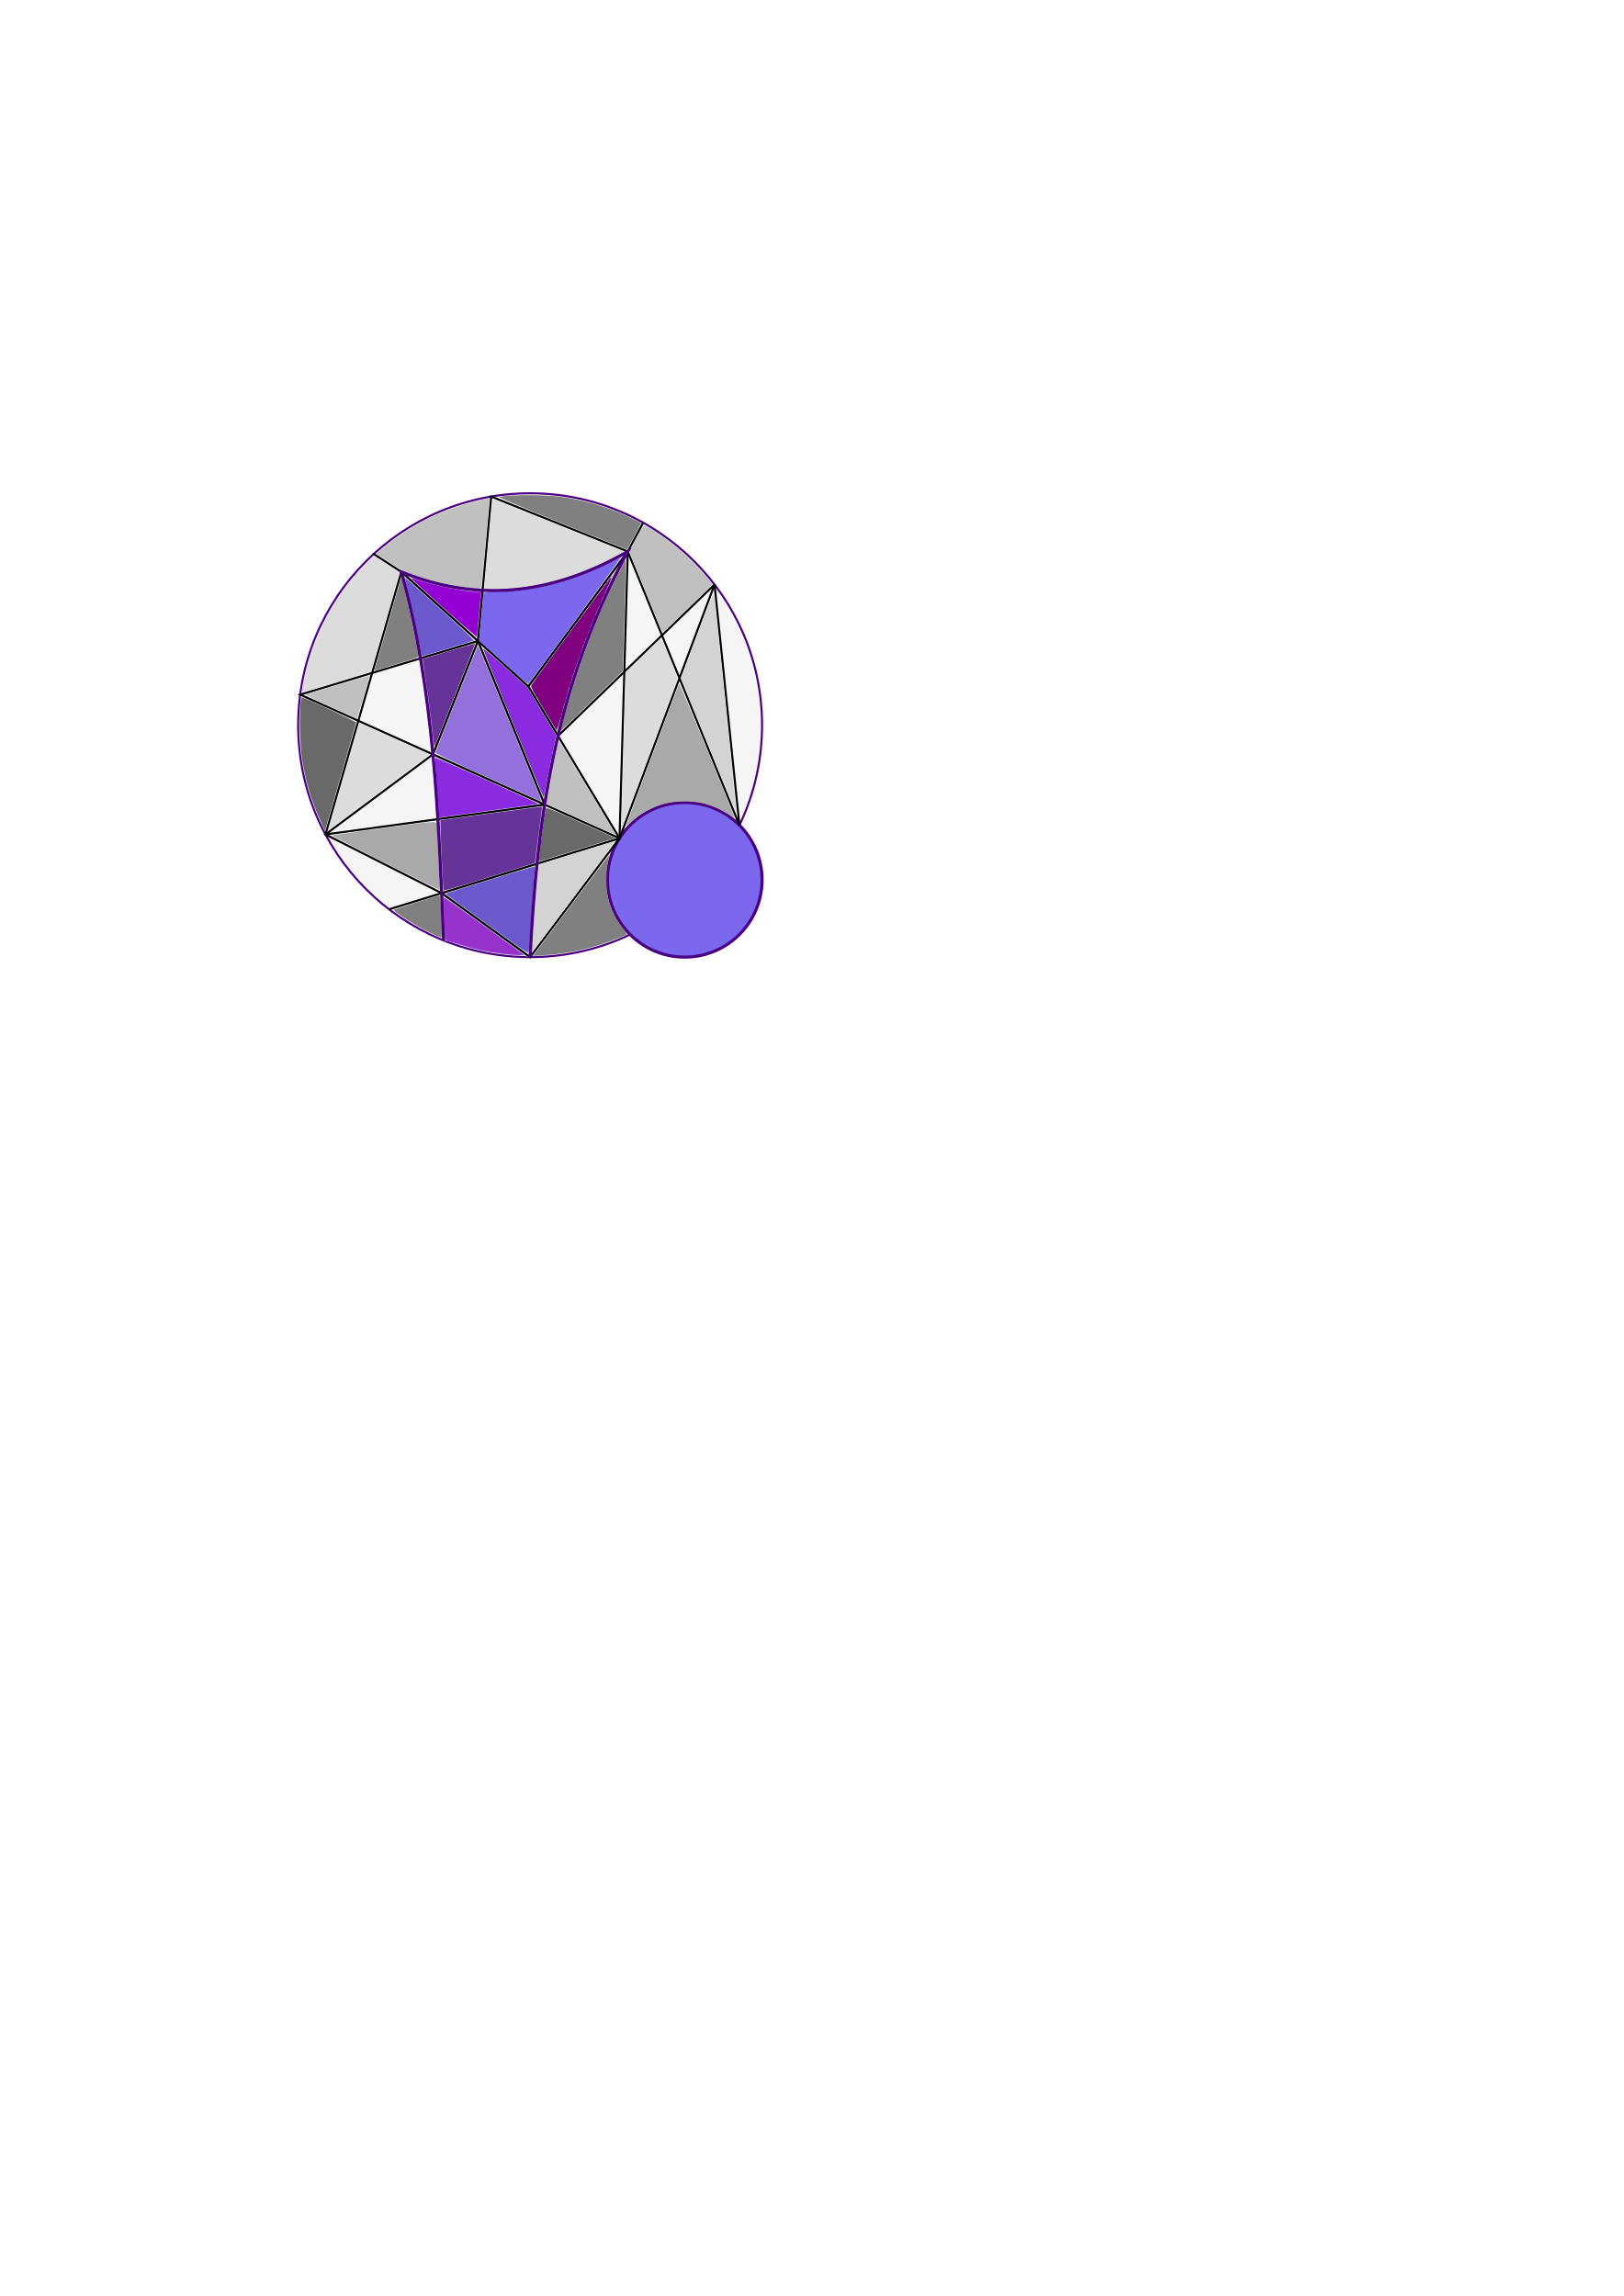
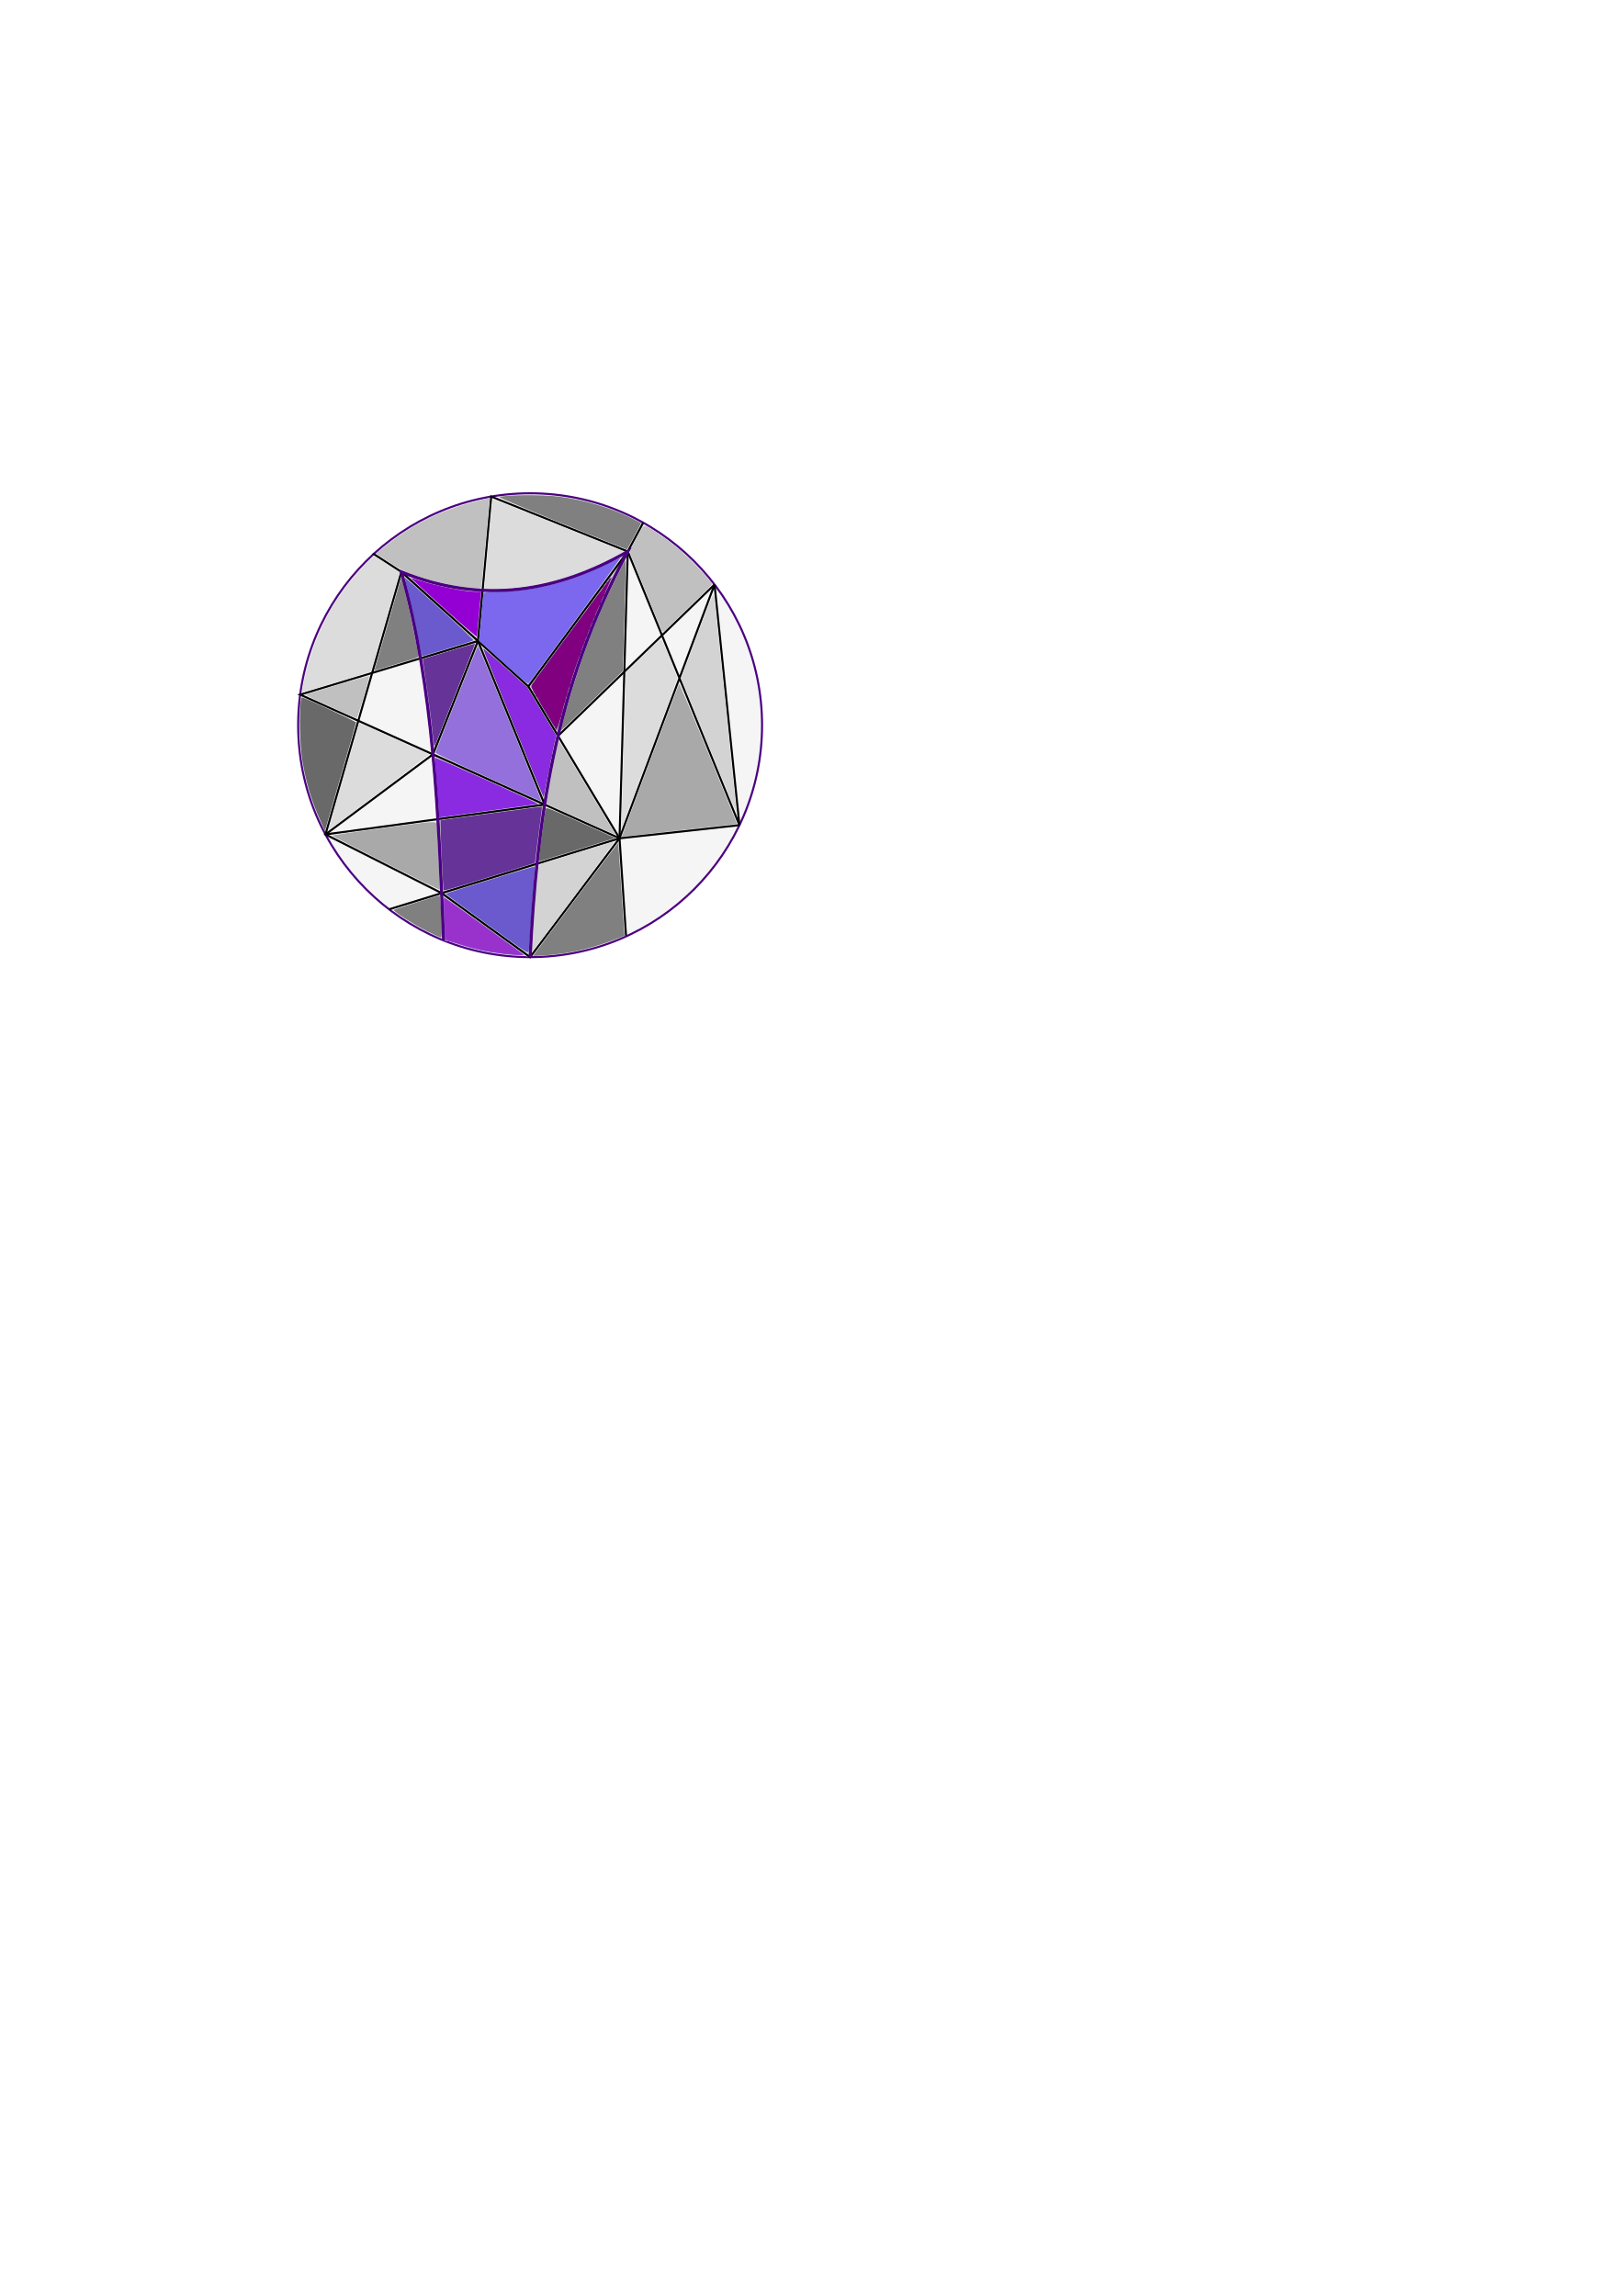
<svg xmlns="http://www.w3.org/2000/svg" width="210mm" height="297mm" viewBox="0 0 210 297" version="1.1" id="svg8">
  <defs id="defs2" />
  <g id="layer1">
    <circle cy="93.809" cx="68.561" id="circle4553" style="fill:#f5f5f5;stroke:#4b0082;stroke-width:0.265;stroke-miterlimit:4;stroke-dasharray:none;stroke-opacity:1" r="30" />
-     <path style="fill:#7b68ee;fill-opacity:1;stroke:#4b0082;stroke-width:0.4;stroke-miterlimit:4;stroke-dasharray:none;stroke-opacity:1" d="m 98.561,113.809 a 10,10 0 0 1 -10,10 10,10 0 0 1 -10,-10 10,10 0 0 1 10,-10 10,10 0 0 1 10,10 z" id="path21" />
    <path style="fill:#dcdcdc;stroke:#4b0082;stroke-width:0.265px;stroke-linecap:butt;stroke-linejoin:miter;stroke-opacity:1;fill-opacity:1" d="M 57.372,121.644 C 56.712,105.465 56.146,89.262 51.909,73.977 62.503,78.259 72.128,76.53 81.193,71.335 71.543,89.202 69.44,106.548 68.561,123.809" id="path4561" />
    <path style="fill:none;stroke:#000000;stroke-width:0.265px;stroke-linecap:butt;stroke-linejoin:miter;stroke-opacity:1" d="M 51.909,73.977 C 68.331,88.791 68.331,88.791 68.331,88.791 L 81.193,71.335 83.185,67.615" id="path4563" />
    <path style="fill:none;stroke:#000000;stroke-width:0.265px;stroke-linecap:butt;stroke-linejoin:miter;stroke-opacity:1" d="m 68.331,88.791 c 11.794,19.647 11.794,19.647 11.794,19.647 l -29.805,9.188" id="path4567" />
    <path style="fill:none;stroke:#000000;stroke-width:0.265px;stroke-linecap:butt;stroke-linejoin:miter;stroke-opacity:1" d="M 80.125,108.439 38.822,89.856 61.815,82.913" id="path4569" />
    <path style="fill:none;stroke:#000000;stroke-width:0.265px;stroke-linecap:butt;stroke-linejoin:miter;stroke-opacity:1" d="M 63.53,64.234 61.815,82.913 55.992,97.581 42.095,107.936 57.119,115.531 68.561,123.809 80.125,108.439 92.412,75.612 95.632,106.738 81.193,71.335 Z" id="path4571" />
    <path style="fill:none;stroke:#000000;stroke-width:0.265px;stroke-linecap:butt;stroke-linejoin:miter;stroke-opacity:1" d="M 80.125,108.439 C 81.193,71.335 81.193,71.335 81.193,71.335" id="path4573" />
    <path style="fill:none;stroke:#000000;stroke-width:0.265px;stroke-linecap:butt;stroke-linejoin:miter;stroke-opacity:1" d="m 51.909,73.977 c -3.58,-2.319 -3.58,-2.319 -3.58,-2.319 l 0.051,-0.047" id="path4575" />
    <path style="fill:none;stroke:#000000;stroke-width:0.265px;stroke-linecap:butt;stroke-linejoin:miter;stroke-opacity:1" d="m 42.095,107.937 28.343,-3.856" id="path4577" />
    <path style="fill:none;stroke:#000000;stroke-width:0.265px;stroke-linecap:butt;stroke-linejoin:miter;stroke-opacity:1" d="m 61.815,82.913 c 8.624,21.167 8.624,21.167 8.624,21.167" id="path4579" />
    <path style="fill:none;stroke:#000000;stroke-width:0.265px;stroke-linecap:butt;stroke-linejoin:miter;stroke-opacity:1" d="M 51.909,73.977 C 42.096,107.937 42.096,107.937 42.096,107.937" id="path4581" />
    <path style="fill:none;stroke:#000000;stroke-width:0.265px;stroke-linecap:butt;stroke-linejoin:miter;stroke-opacity:1" d="M 72.172,95.189 92.413,75.613" id="path4583" />
    <path style="fill:#dcdcdc;fill-opacity:1;stroke:none;stroke-width:0.467;stroke-miterlimit:4;stroke-dasharray:none;stroke-opacity:1" d="m 160.726,404.926 c 0.15,-0.481 3.542,-12.194 7.537,-26.03 3.995,-13.836 7.323,-25.215 7.396,-25.288 0.162,-0.162 33.452,14.761 33.937,15.213 0.27,0.251 -45.812,35.026 -48.51,36.608 -0.468,0.274 -0.561,0.143 -0.359,-0.503 z" id="path4587" transform="scale(0.2645833)" />
    <path style="fill:#dcdcdc;fill-opacity:1;stroke:none;stroke-width:0.467;stroke-miterlimit:4;stroke-dasharray:none;stroke-opacity:1" d="m 147.783,337.067 c 2.439,-14.515 8.565,-30.865 15.844,-42.288 4.742,-7.442 13.549,-18.175 17.778,-21.666 l 1.514,-1.25 6.22,4.022 6.22,4.022 -4.41,15.241 c -2.426,8.383 -5.591,19.304 -7.035,24.27 l -2.624,9.029 -16.776,5.064 c -9.227,2.785 -16.823,5.065 -16.88,5.067 -0.058,0.002 0.01,-0.678 0.15,-1.511 z" id="path4589" transform="scale(0.2645833)" />
    <path style="fill:#dcdcdc;fill-opacity:1;stroke:none;stroke-width:0.467;stroke-miterlimit:4;stroke-dasharray:none;stroke-opacity:1" d="m 238.7,266.038 c 1.106,-11.963 2.093,-21.832 2.193,-21.931 0.203,-0.203 63.198,25.003 63.809,25.532 0.548,0.475 -12.419,6.878 -19.587,9.671 -14.598,5.689 -28.346,8.478 -41.783,8.478 h -6.643 z" id="path4591" transform="scale(0.2645833)" />
    <path style="fill:#dcdcdc;fill-opacity:1;stroke:none;stroke-width:0.467;stroke-miterlimit:4;stroke-dasharray:none;stroke-opacity:1" d="m 315.748,289.432 -8.044,-19.759 3.146,-5.97 c 1.731,-3.284 3.341,-6.219 3.578,-6.523 0.317,-0.406 1.352,0.006 3.891,1.547 10.046,6.099 20.606,15.395 28.271,24.887 l 1.709,2.116 -9.412,9.104 c -5.177,5.007 -10.691,10.286 -12.253,11.731 l -2.841,2.627 z" id="path4593" transform="scale(0.2645833)" />
    <path style="fill:#dcdcdc;fill-opacity:1;stroke:none;stroke-width:0.467;stroke-miterlimit:4;stroke-dasharray:none;stroke-opacity:1" d="m 303.879,398.461 c 0.137,-3.844 0.65,-21.089 1.141,-38.321 l 0.892,-31.331 7.982,-7.8 c 4.39,-4.29 8.329,-8.043 8.753,-8.34 0.682,-0.478 1.215,0.544 4.614,8.844 2.114,5.161 3.841,9.698 3.839,10.081 -0.002,0.383 -6.184,17.158 -13.737,37.277 l -13.733,36.58 z" id="path4595" transform="scale(0.2645833)" />
    <path style="fill:#c0c0c0;fill-opacity:1;stroke:none;stroke-width:0.467;stroke-miterlimit:4;stroke-dasharray:none;stroke-opacity:1" d="m 283.535,400.413 -16.581,-7.511 1.342,-7.705 c 1.245,-7.149 4.482,-22.926 4.76,-23.206 0.067,-0.068 6.062,9.788 13.321,21.901 7.259,12.113 13.501,22.496 13.871,23.073 0.37,0.577 0.492,1.028 0.27,1.004 -0.222,-0.025 -7.864,-3.425 -16.984,-7.556 z" id="path4597" transform="scale(0.2645833)" />
    <path style="fill:#dcdcdc;fill-opacity:1;stroke:none;stroke-width:0.467;stroke-miterlimit:4;stroke-dasharray:none;stroke-opacity:1" d="m 260.118,462.907 c 1.248,-19.521 1.678,-25.546 2.288,-32.06 0.396,-4.229 0.864,-7.817 1.041,-7.974 0.177,-0.157 8.395,-2.754 18.262,-5.772 9.867,-3.018 18.241,-5.6 18.607,-5.738 0.542,-0.204 -37.867,51.352 -39.79,53.409 -0.448,0.48 -0.534,0.092 -0.408,-1.864 z" id="path4599" transform="scale(0.2645833)" />
    <path style="fill:#d3d3d3;fill-opacity:1;stroke:none;stroke-width:0.467;stroke-miterlimit:4;stroke-dasharray:none;stroke-opacity:1" d="m 346.327,364.413 -13.39,-32.85 7.821,-20.952 c 5.162,-13.828 7.93,-20.676 8.14,-20.14 0.377,0.961 11.244,106.368 10.992,106.62 -0.095,0.095 -6.198,-14.61 -13.563,-32.678 z" id="path4601" transform="scale(0.2645833)" />
    <path style="fill:#d3d3d3;fill-opacity:1;stroke:none;stroke-width:0.467;stroke-miterlimit:4;stroke-dasharray:none;stroke-opacity:1" d="m 211.186,357.847 c -0.918,-8.69 -2.722,-22.253 -4.016,-30.184 -0.463,-2.837 -0.814,-5.19 -0.78,-5.229 0.233,-0.269 25.148,-7.64 25.445,-7.527 0.275,0.105 -16.713,43.732 -19.443,49.93 -0.243,0.551 -0.675,-1.954 -1.207,-6.99 z" id="path4603" transform="scale(0.2645833)" />
    <path style="fill:#d3d3d3;fill-opacity:1;stroke:none;stroke-width:0.467;stroke-miterlimit:4;stroke-dasharray:none;stroke-opacity:1" d="m 211.636,362.554 c -0.503,-5.817 -3.005,-25.429 -4.222,-33.092 -0.608,-3.826 -1.058,-7.007 -1,-7.068 0.211,-0.223 25.9,-7.924 25.9,-7.764 0,0.091 -4.425,11.336 -9.834,24.99 -5.409,13.653 -9.989,25.232 -10.179,25.731 -0.224,0.588 -0.458,-0.396 -0.665,-2.796 z" id="path4605" transform="scale(0.2645833)" />
    <path style="fill:#d3d3d3;fill-opacity:1;stroke:none;stroke-width:0.467;stroke-miterlimit:4;stroke-dasharray:none;stroke-opacity:1" d="m 246.225,323.745 -11.862,-10.685 1.045,-10.888 c 0.575,-5.988 1.058,-11.307 1.073,-11.82 0.027,-0.882 0.381,-0.937 6.556,-1.025 17.925,-0.256 36.5,-5.037 54.739,-14.088 3.07,-1.523 5.649,-2.703 5.73,-2.621 0.125,0.125 -44.059,60.357 -45.072,61.442 -0.19,0.204 -5.684,-4.438 -12.209,-10.314 z" id="path4607" transform="scale(0.2645833)" />
    <path style="fill:#d3d3d3;fill-opacity:1;stroke:none;stroke-width:0.467;stroke-miterlimit:4;stroke-dasharray:none;stroke-opacity:1" d="m 216.253,429.332 c -0.172,-3.396 -0.573,-11.102 -0.891,-17.125 -0.318,-6.023 -0.565,-10.986 -0.549,-11.029 0.016,-0.043 11.038,-1.567 24.493,-3.386 13.455,-1.819 24.852,-3.395 25.327,-3.502 0.719,-0.162 0.82,0.015 0.603,1.056 -0.144,0.688 -0.928,6.703 -1.743,13.366 -0.815,6.664 -1.534,12.332 -1.597,12.596 -0.091,0.38 -43.923,14.199 -45.037,14.199 -0.16,0 -0.433,-2.778 -0.605,-6.174 z" id="path4609" transform="scale(0.2645833)" />
    <path style="fill:#d3d3d3;fill-opacity:1;stroke:none;stroke-width:0.467;stroke-miterlimit:4;stroke-dasharray:none;stroke-opacity:1" d="m 260.041,464.397 c -0.161,-0.261 -0.183,-0.839 -0.05,-1.285 0.134,-0.446 0.377,-3.223 0.541,-6.17 0.164,-2.947 0.364,-6.302 0.444,-7.456 0.97,-13.879 1.151,-16.226 1.406,-18.301 0.119,-0.967 0.331,-2.936 0.47,-4.375 0.409,-4.208 -0.086,-3.843 9.071,-6.704 1.41,-0.44 3.926,-1.235 5.592,-1.766 8.083,-2.577 21.404,-6.598 21.857,-6.598 0.752,0 0.411,1.015 -0.655,1.949 -0.513,0.449 -0.728,0.823 -0.479,0.832 0.249,0.009 -0.016,0.344 -0.59,0.746 -0.574,0.402 -0.936,0.904 -0.805,1.116 0.131,0.212 -0.075,0.506 -0.458,0.652 -0.383,0.147 -0.696,0.566 -0.696,0.931 0,0.365 -0.315,0.784 -0.699,0.932 -0.384,0.148 -0.699,0.567 -0.699,0.932 0,0.365 -0.315,0.784 -0.699,0.932 -0.384,0.148 -0.699,0.567 -0.699,0.932 0,0.365 -0.315,0.784 -0.699,0.932 -0.384,0.148 -0.699,0.567 -0.699,0.932 0,0.365 -0.315,0.784 -0.699,0.932 -0.384,0.148 -0.699,0.499 -0.699,0.782 0,0.283 -0.262,0.788 -0.582,1.123 -0.32,0.335 -0.897,1.073 -1.281,1.641 -0.384,0.568 -1.014,1.413 -1.398,1.878 -0.384,0.465 -1.014,1.311 -1.398,1.881 -1.181,1.751 -23.917,31.865 -24.529,32.489 -0.372,0.38 -0.678,0.419 -0.868,0.112 z" id="path4611" transform="scale(0.2645833)" />
    <path style="fill:#c0c0c0;fill-opacity:1;stroke:none;stroke-width:0.467;stroke-miterlimit:4;stroke-dasharray:none;stroke-opacity:1" d="m 322.664,306.544 c -0.523,-1.217 -2.21,-5.359 -3.749,-9.203 -1.539,-3.844 -3.079,-7.619 -3.422,-8.388 -0.343,-0.769 -1.276,-3.076 -2.073,-5.126 -0.797,-2.05 -1.681,-4.252 -1.964,-4.893 -0.283,-0.641 -0.675,-1.584 -0.871,-2.097 -0.196,-0.513 -0.788,-1.905 -1.314,-3.094 -1.752,-3.959 -1.744,-4.019 1.222,-9.519 3.975,-7.371 3.848,-7.204 5.218,-6.87 0.649,0.158 1.285,0.415 1.413,0.57 0.128,0.155 1.024,0.698 1.992,1.205 0.967,0.508 2.435,1.501 3.262,2.208 0.827,0.707 1.628,1.285 1.781,1.286 0.153,6.1e-4 0.71,0.368 1.238,0.817 0.528,0.449 1.429,1.13 2.002,1.514 0.573,0.384 1.537,1.118 2.141,1.631 0.605,0.513 1.962,1.666 3.016,2.563 4.114,3.5 14.378,14.185 15.441,16.074 0.242,0.431 -2.285,3.125 -8.155,8.697 -4.678,4.44 -9.974,9.595 -11.768,11.456 -1.794,1.86 -3.531,3.382 -3.861,3.382 -0.329,-1e-4 -1.027,-0.996 -1.55,-2.214 z" id="path4613" transform="scale(0.2645833)" />
    <path style="fill:#c0c0c0;fill-opacity:1;stroke:none;stroke-width:0.467;stroke-miterlimit:4;stroke-dasharray:none;stroke-opacity:1" d="m 161.328,345.432 c -6.878,-3.113 -12.28,-5.734 -12.004,-5.826 4.356,-1.452 31.038,-9.33 31.166,-9.202 0.369,0.369 -5.695,20.757 -6.164,20.723 -0.271,-0.02 -6.12,-2.582 -12.998,-5.695 z" id="path4615" transform="scale(0.2645833)" />
    <path style="fill:#c0c0c0;fill-opacity:1;stroke:none;stroke-width:0.467;stroke-miterlimit:4;stroke-dasharray:none;stroke-opacity:1" d="m 229.985,287.473 c -8.141,-0.832 -18.924,-3.319 -27.568,-6.358 -4.725,-1.661 -6.898,-2.772 -12.193,-6.233 l -6.443,-4.211 4.579,-3.683 c 14.749,-11.862 29.154,-18.587 49.72,-23.213 l 1.338,-0.301 -0.283,2.47 c -0.156,1.358 -1.031,10.857 -1.946,21.109 -0.915,10.252 -1.761,19.111 -1.88,19.688 -0.226,1.096 -0.886,1.186 -5.324,0.733 z" id="path4617" transform="scale(0.2645833)" />
    <path style="fill:#c0c0c0;fill-opacity:1;stroke:none;stroke-width:0.467;stroke-miterlimit:4;stroke-dasharray:none;stroke-opacity:1" d="m 265.647,346.526 c -3.519,-5.882 -6.324,-10.881 -6.235,-11.108 0.291,-0.738 41.12,-55.99 41.266,-55.844 0.078,0.078 -1.311,3.171 -3.088,6.873 -8.864,18.476 -17.438,42.028 -22.923,62.966 -1.124,4.292 -2.174,7.804 -2.333,7.805 -0.159,9.4e-4 -3.168,-4.811 -6.687,-10.693 z" id="path4619" transform="scale(0.2645833)" />
    <path style="fill:#a9a9a9;fill-opacity:1;stroke:none;stroke-width:0.467;stroke-miterlimit:4;stroke-dasharray:none;stroke-opacity:1" d="m 188.628,422.067 c -14.417,-7.281 -26.212,-13.376 -26.212,-13.544 0,-0.168 11.349,-1.844 25.22,-3.723 27.705,-3.753 26.019,-3.729 26.032,-0.372 0.004,0.975 0.335,8.17 0.735,15.989 0.4,7.819 0.663,14.367 0.582,14.552 -0.08,0.185 -11.941,-5.621 -26.358,-12.902 z" id="path4621" transform="scale(0.2645833)" />
-     <path style="fill:#a9a9a9;fill-opacity:1;stroke:none;stroke-width:0.467;stroke-miterlimit:4;stroke-dasharray:none;stroke-opacity:1" d="m 305.941,404.039 c 0,-0.556 25.708,-69.354 26.07,-69.769 0.254,-0.29 27.052,64.606 27.052,65.511 0,0.16 -1.452,-0.648 -3.228,-1.796 -7.061,-4.568 -14.637,-6.575 -23.101,-6.122 -5.843,0.313 -9.283,1.128 -14.061,3.332 -4.083,1.883 -7.066,3.89 -10.287,6.923 -1.346,1.267 -2.446,2.131 -2.446,1.922 z" id="path4623" transform="scale(0.2645833)" />
+     <path style="fill:#a9a9a9;fill-opacity:1;stroke:none;stroke-width:0.467;stroke-miterlimit:4;stroke-dasharray:none;stroke-opacity:1" d="m 303.969,409.092 c 0,-0.556 27.68,-74.407 28.043,-74.822 0.254,-0.29 28.185,67.628 28.185,68.533 z" id="path4623" transform="scale(0.2645833)" />
    <path style="fill:#808080;fill-opacity:1;stroke:none;stroke-width:0.467;stroke-miterlimit:4;stroke-dasharray:none;stroke-opacity:1" d="m 274.254,356.937 c 0,-1.455 5.234,-19.682 8.348,-29.073 5.812,-17.527 11.962,-32.401 19.748,-47.764 3.503,-6.911 3.543,-6.966 3.572,-4.893 0.016,1.153 -0.309,13.525 -0.721,27.493 l -0.75,25.396 -9.389,9.069 c -5.164,4.988 -11.958,11.583 -15.098,14.655 -3.14,3.072 -5.708,5.375 -5.708,5.117 z" id="path4625" transform="scale(0.2645833)" />
    <path style="fill:#808080;fill-opacity:1;stroke:none;stroke-width:0.467;stroke-miterlimit:4;stroke-dasharray:none;stroke-opacity:1" d="m 209.012,455.421 c -6.703,-3.342 -17.095,-10.007 -16.486,-10.573 0.363,-0.337 21.507,-7.012 22.212,-7.012 0.451,0 0.749,3.451 1.059,12.232 0.238,6.753 0.177,8.27 -0.333,8.265 -0.344,-0.003 -3.247,-1.314 -6.453,-2.912 z" id="path4627" transform="scale(0.2645833)" />
    <path style="fill:#808080;fill-opacity:1;stroke:none;stroke-width:0.467;stroke-miterlimit:4;stroke-dasharray:none;stroke-opacity:1" d="m 183.551,325.91 c 0.331,-1.104 3.311,-11.401 6.621,-22.882 l 6.018,-20.875 1.75,6.895 c 1.438,5.667 5.75,26.094 6.545,31.01 0.203,1.255 0.11,1.311 -4.504,2.713 -12.06,3.664 -15.488,4.701 -16.231,4.916 -0.734,0.211 -0.75,0.062 -0.199,-1.776 z" id="path4629" transform="scale(0.2645833)" />
-     <path style="fill:#808080;fill-opacity:1;stroke:none;stroke-width:0.467;stroke-miterlimit:4;stroke-dasharray:none;stroke-opacity:1" d="m 261.269,466.363 c 2.4,-3.427 36.52,-48.482 36.631,-48.371 0.075,0.075 -0.222,1.583 -0.662,3.351 -1.175,4.731 -1.056,13.723 0.245,18.535 1.335,4.933 3.701,9.719 6.771,13.692 2.065,2.672 2.394,3.33 1.762,3.525 -0.427,0.132 -2.244,0.854 -4.038,1.604 -11.168,4.671 -23.571,7.513 -36.309,8.32 l -5.087,0.322 z" id="path4631" transform="scale(0.2645833)" />
+     <path style="fill:#808080;fill-opacity:1;stroke:none;stroke-width:0.467;stroke-miterlimit:4;stroke-dasharray:none;stroke-opacity:1" d="m 261.269,466.363 c 2.4,-3.427 40.838,-54.414 40.949,-54.303 l 3.043,45.384 c 0,0 -9.872,4.45 -22.173,7.245 -11.518,2.617 -22.504,2.652 -22.504,2.652 z" id="path4631" transform="scale(0.2645833)" />
    <path style="fill:#696969;fill-opacity:1;stroke:none;stroke-width:0.467;stroke-miterlimit:4;stroke-dasharray:none;stroke-opacity:1" d="m 156.613,401.233 c -4.297,-9.627 -6.85,-17.988 -8.672,-28.401 -1.128,-6.449 -1.676,-19.264 -1.152,-26.954 0.298,-4.37 0.448,-5.021 1.112,-4.838 2.309,0.637 26.163,11.737 26.155,12.171 -0.005,0.284 -3.43,12.33 -7.61,26.769 l -7.601,26.253 z" id="path4633" transform="scale(0.2645833)" />
    <path style="fill:#696969;fill-opacity:1;stroke:none;stroke-width:0.467;stroke-miterlimit:4;stroke-dasharray:none;stroke-opacity:1" d="m 263.704,417.989 c 0.522,-5.38 2.656,-21.324 3.002,-22.425 0.312,-0.994 0.962,-0.746 17.212,6.568 l 16.887,7.601 -17.819,5.496 c -9.801,3.023 -18.219,5.604 -18.707,5.737 -0.831,0.226 -0.868,0.037 -0.575,-2.977 z" id="path4635" transform="scale(0.2645833)" />
    <path style="fill:#808080;fill-opacity:1;stroke:none;stroke-width:0.467;stroke-miterlimit:4;stroke-dasharray:none;stroke-opacity:1" d="m 274.827,255.972 c -17.241,-6.951 -31.081,-12.779 -30.755,-12.95 2.147,-1.131 21.368,-1.255 29.5,-0.191 12.875,1.686 26.654,5.957 37.143,11.513 l 2.677,1.418 -3.376,6.455 c -1.857,3.55 -3.481,6.441 -3.609,6.424 -0.128,-0.017 -14.339,-5.719 -31.58,-12.67 z" id="path4645" transform="scale(0.2645833)" />
    <path style="fill:#9370db;fill-opacity:1;stroke:none;stroke-width:0.467;stroke-miterlimit:4;stroke-dasharray:none;stroke-opacity:1" d="m 238.558,380.158 c -17.913,-8.092 -25.612,-11.787 -25.572,-12.275 0.077,-0.941 20.384,-52.041 20.679,-52.038 0.128,10e-4 5.33,12.53 11.559,27.841 6.229,15.311 13.185,32.399 15.458,37.974 2.273,5.574 3.991,10.122 3.818,10.105 -0.172,-0.017 -11.847,-5.24 -25.943,-11.608 z" id="path4647" transform="scale(0.2645833)" />
    <path style="fill:#9370db;fill-opacity:1;stroke:none;stroke-width:0.467;stroke-miterlimit:4;stroke-dasharray:none;stroke-opacity:1" d="m 236.84,465.029 c -8.378,-1.597 -16.032,-4.537 -17.222,-4.825 l -2.164,-0.524 -0.34,-10.429 c -0.187,-5.736 -0.259,-10.511 -0.16,-10.61 0.155,-0.155 38.206,27.144 39.205,28.127 0.198,0.195 -0.673,0.339 -1.936,0.32 -7.283,-0.334 -13.256,-1.289 -17.384,-2.058 z" id="path4649" transform="scale(0.2645833)" />
    <path style="fill:#7b68ee;fill-opacity:1;stroke:none;stroke-width:0.123;stroke-miterlimit:4;stroke-dasharray:none;stroke-opacity:1" d="m 65.093,85.712 -3.139,-2.831 0.272,-2.874 c 0.15,-1.581 0.276,-2.991 0.28,-3.133 0.007,-0.251 0.08,-0.261 2.258,-0.332 4.812,-0.157 9.331,-1.368 14.182,-3.803 0.673,-0.338 1.25,-0.589 1.281,-0.558 0.049,0.049 -11.447,15.769 -11.85,16.205 -0.115,0.124 -0.799,-0.433 -3.284,-2.674 z" id="path4651" />
    <path style="fill:#8a2be2;fill-opacity:1;stroke:none;stroke-width:0.467;stroke-miterlimit:4;stroke-dasharray:none;stroke-opacity:1" d="m 214.169,391.919 c -0.299,-4.297 -0.791,-10.797 -1.094,-14.445 -0.302,-3.648 -0.421,-6.762 -0.263,-6.92 0.158,-0.158 11.633,4.816 25.5,11.053 13.867,6.237 25.048,11.387 24.845,11.445 -0.203,0.057 -10.539,1.474 -22.969,3.147 -12.43,1.674 -23.247,3.153 -24.038,3.287 l -1.438,0.244 z" id="path4653" transform="scale(0.2645833)" />
    <path style="fill:#6a5acd;fill-opacity:1;stroke:none;stroke-width:0.467;stroke-miterlimit:4;stroke-dasharray:none;stroke-opacity:1" d="m 205.948,319.901 c -0.128,-0.568 -1.081,-5.38 -2.118,-10.694 -1.037,-5.314 -2.826,-13.47 -3.976,-18.124 -1.15,-4.654 -2.018,-8.535 -1.928,-8.625 0.09,-0.09 7.758,6.683 17.041,15.05 9.283,8.367 16.711,15.37 16.507,15.562 -0.204,0.192 -5.718,1.952 -12.254,3.911 -6.535,1.959 -12.143,3.65 -12.46,3.757 -0.318,0.107 -0.683,-0.27 -0.811,-0.838 z" id="path4655" transform="scale(0.2645833)" />
    <path style="fill:#6a5acd;fill-opacity:1;stroke:none;stroke-width:0.467;stroke-miterlimit:4;stroke-dasharray:none;stroke-opacity:1" d="m 237.991,451.78 c -11.076,-8.003 -20.142,-14.655 -20.146,-14.783 -0.011,-0.331 43.363,-13.62 43.619,-13.364 0.116,0.116 -0.115,3.637 -0.514,7.823 -0.399,4.187 -1.056,13.175 -1.461,19.974 -0.404,6.799 -0.875,12.933 -1.047,13.631 -0.307,1.251 -0.61,1.054 -20.451,-13.281 z" id="path4657" transform="scale(0.2645833)" />
    <path style="fill:#663399;fill-opacity:1;stroke:none;stroke-width:0.704;stroke-miterlimit:4;stroke-dasharray:none;stroke-opacity:1" d="m 250.82,353.652 c -8.157,-20.023 -14.74,-36.496 -14.629,-36.607 0.111,-0.111 5.006,4.132 10.877,9.429 l 10.675,9.63 7.043,11.736 7.043,11.736 -1.355,6.013 c -0.745,3.307 -2.084,9.997 -2.974,14.867 -0.89,4.87 -1.671,9.022 -1.734,9.228 -0.064,0.206 -6.789,-16.009 -14.946,-36.032 z" id="path4947" transform="scale(0.2645833)" />
    <path style="fill:#663399;fill-opacity:1;stroke:none;stroke-width:0.704;stroke-miterlimit:4;stroke-dasharray:none;stroke-opacity:1" d="m 212.158,363.914 c -0.14,-0.641 -0.59,-4.415 -1,-8.388 -0.607,-5.872 -2.015,-16.275 -4.289,-31.689 l -0.241,-1.633 12.721,-3.827 c 6.997,-2.105 12.779,-3.769 12.85,-3.698 0.102,0.102 -5.885,15.356 -19.417,49.467 -0.346,0.871 -0.386,0.856 -0.623,-0.233 z" id="path4949" transform="scale(0.2645833)" />
    <path style="fill:#663399;fill-opacity:1;stroke:none;stroke-width:0.704;stroke-miterlimit:4;stroke-dasharray:none;stroke-opacity:1" d="m 216.766,434.582 c -0.233,-1.168 -1.411,-26.714 -1.419,-30.8 l -0.006,-2.77 24.696,-3.367 c 13.583,-1.852 24.768,-3.295 24.856,-3.208 0.088,0.088 -0.287,3.373 -0.832,7.301 -0.545,3.928 -1.35,10.069 -1.789,13.647 l -0.798,6.505 -17.009,5.262 c -29.766,9.209 -27.466,8.592 -27.699,7.429 z" id="path4951" transform="scale(0.2645833)" />
    <path style="fill:#663399;fill-opacity:1;stroke:none;stroke-width:0.704;stroke-miterlimit:4;stroke-dasharray:none;stroke-opacity:1" d="m 271.492,356.297 c 0,-0.387 -0.274,-0.982 -0.609,-1.32 -0.335,-0.339 -0.756,-0.93 -0.937,-1.315 -0.181,-0.384 -0.693,-1.253 -1.139,-1.93 -0.446,-0.677 -1.544,-2.46 -2.441,-3.961 -0.897,-1.501 -1.887,-3.149 -2.199,-3.662 -0.312,-0.513 -0.805,-1.509 -1.094,-2.213 -0.289,-0.705 -0.715,-1.281 -0.946,-1.281 -0.231,0 -0.42,-0.3 -0.42,-0.666 0,-0.366 -0.33,-0.995 -0.732,-1.398 -0.403,-0.403 -0.587,-0.732 -0.409,-0.732 0.178,0 0.121,-0.262 -0.127,-0.582 -1.005,-1.299 -0.972,-2.173 0.132,-3.457 0.624,-0.726 1.135,-1.445 1.136,-1.598 3.1e-4,-0.153 0.368,-0.71 0.816,-1.238 0.449,-0.528 1.13,-1.419 1.514,-1.98 1.281,-1.869 18.235,-24.909 19.261,-26.174 0.555,-0.685 1.324,-1.707 1.709,-2.271 0.384,-0.564 0.923,-1.262 1.196,-1.551 0.273,-0.289 0.901,-1.154 1.394,-1.923 0.931,-1.451 1.088,-1.666 2.428,-3.335 0.444,-0.553 1.121,-1.465 1.506,-2.028 0.384,-0.563 1.272,-1.683 1.973,-2.49 0.701,-0.807 1.277,-1.707 1.281,-1.999 0.004,-0.293 0.322,-0.653 0.706,-0.801 0.384,-0.148 0.699,-0.567 0.699,-0.932 0,-0.365 0.315,-0.784 0.699,-0.932 0.384,-0.148 0.699,-0.567 0.699,-0.932 0,-0.365 0.315,-0.784 0.699,-0.932 0.384,-0.148 0.699,-0.19 0.699,-0.095 0,0.095 -1.702,3.916 -3.782,8.49 -8.581,18.87 -16.01,39.787 -20.868,58.76 -0.96,3.75 -1.993,6.9 -2.295,7.001 -0.302,0.101 -0.548,-0.134 -0.548,-0.522 z" id="path4953" transform="scale(0.2645833)" />
    <path style="fill:#9400d3;fill-opacity:1;stroke:none;stroke-width:0.704;stroke-miterlimit:4;stroke-dasharray:none;stroke-opacity:1" d="m 216.862,297.256 c -8.902,-8.027 -16.137,-14.641 -16.077,-14.699 0.06,-0.058 1.992,0.506 4.294,1.253 8.626,2.797 22.53,5.538 28.128,5.544 l 2.024,0.002 -0.274,2.213 c -0.151,1.217 -0.599,5.988 -0.997,10.601 -0.398,4.613 -0.766,8.679 -0.819,9.034 -0.052,0.355 -7.379,-5.921 -16.281,-13.948 z" id="path4955" transform="scale(0.2645833)" />
    <path style="fill:#800080;fill-opacity:1;stroke:none;stroke-width:0.704;stroke-miterlimit:4;stroke-dasharray:none;stroke-opacity:1" d="m 271.257,355.552 c -0.553,-1.105 -7.488,-12.802 -8.578,-14.471 -0.419,-0.641 -1.257,-2.153 -1.864,-3.362 -1.074,-2.139 -1.081,-2.23 -0.272,-3.495 0.977,-1.527 17.758,-24.434 27.333,-37.311 3.675,-4.942 7.504,-10.131 8.509,-11.531 1.005,-1.4 1.904,-2.47 1.997,-2.377 0.093,0.093 -0.57,1.792 -1.474,3.776 -0.904,1.984 -1.528,3.794 -1.387,4.022 0.141,0.229 0.074,0.416 -0.15,0.416 -0.57,0 -2.052,3.231 -1.725,3.76 0.148,0.239 0.074,0.434 -0.164,0.434 -0.496,0 -3.029,5.602 -2.688,5.944 0.124,0.124 -0.092,0.542 -0.479,0.929 -0.387,0.387 -0.593,0.991 -0.458,1.342 0.135,0.351 0.076,0.639 -0.131,0.639 -0.537,0 -1.522,2.316 -1.204,2.831 0.147,0.237 0.067,0.431 -0.177,0.431 -0.401,0 -1.152,1.87 -1.217,3.029 -0.014,0.256 -0.3,0.755 -0.635,1.109 -0.335,0.353 -0.499,0.93 -0.364,1.281 0.135,0.351 0.02,0.639 -0.256,0.639 -0.276,0 -0.381,0.315 -0.233,0.699 0.148,0.384 0.086,0.699 -0.138,0.699 -0.524,0 -1.497,2.775 -1.163,3.315 0.14,0.227 0.01,0.412 -0.288,0.412 -0.299,0 -0.423,0.315 -0.275,0.699 0.148,0.384 0.083,0.699 -0.144,0.699 -0.566,0 -5.293,14.304 -4.924,14.9 0.162,0.263 0.106,0.478 -0.124,0.478 -0.525,0 -1.635,3.597 -1.285,4.164 0.142,0.229 0.019,0.496 -0.273,0.594 -0.292,0.097 -0.555,0.849 -0.585,1.67 -0.03,0.821 -0.187,1.493 -0.349,1.494 -0.437,10e-4 -1.406,4.171 -1.089,4.685 0.15,0.243 0.027,0.442 -0.275,0.442 -0.318,0 -0.446,0.39 -0.304,0.932 0.134,0.513 0.075,0.932 -0.132,0.932 -0.207,0 -0.623,1.031 -0.926,2.292 -0.302,1.261 -0.796,2.628 -1.096,3.039 -0.492,0.673 -0.593,0.655 -1.011,-0.18 z" id="path4959" transform="scale(0.2645833)" />
    <path style="fill:#9932cc;fill-opacity:1;stroke:none;stroke-width:0.704;stroke-miterlimit:4;stroke-dasharray:none;stroke-opacity:1" d="m 245.569,466.168 c -7.24,-0.878 -13.386,-2.201 -20.372,-4.387 -3.293,-1.03 -6.257,-1.874 -6.587,-1.874 -0.761,0 -1.052,-2.603 -1.452,-12.997 -0.263,-6.834 -0.211,-8.045 0.333,-7.725 2.205,1.297 38.157,27.22 38.157,27.513 0,0.362 -4.812,0.109 -10.08,-0.53 z" id="path4961" transform="scale(0.2645833)" />
    <path style="fill:#8a2be2;fill-opacity:1;stroke:none;stroke-width:0.704;stroke-miterlimit:4;stroke-dasharray:none;stroke-opacity:1" d="m 258.487,371.819 c -8.241,-20.037 -20.723,-50.949 -21.231,-52.579 -0.211,-0.676 -0.164,-1.037 0.12,-0.932 0.255,0.094 4.906,4.15 10.336,9.012 l 9.871,8.841 7.007,11.663 7.007,11.663 -1.017,4.768 c -0.559,2.623 -0.896,4.964 -0.748,5.203 0.148,0.239 0.033,0.513 -0.254,0.608 -0.287,0.096 -0.551,1.161 -0.585,2.367 -0.035,1.206 -0.245,2.194 -0.467,2.196 -0.222,10e-4 -0.305,0.52 -0.184,1.152 0.121,0.632 0.07,1.208 -0.112,1.281 -0.182,0.073 -0.833,2.851 -1.447,6.174 l -1.116,6.042 z" id="path4963" transform="scale(0.2645833)" />
+     <path style="fill:none;stroke:#000000;stroke-width:0.265px;stroke-linecap:butt;stroke-linejoin:miter;stroke-opacity:1" d="M 80.967,121.032 80.125,108.439 95.633,106.736" id="path1659" />
  </g>
  <g id="layer2">
    <path id="path4672" d="M 57.372,121.644 C 56.712,105.465 56.146,89.262 51.909,73.977 62.503,78.259 72.128,76.53 81.193,71.335 71.543,89.202 69.44,106.548 68.561,123.809" style="fill:none;fill-opacity:1;stroke:#4b0082;stroke-width:0.4;stroke-linecap:butt;stroke-linejoin:miter;stroke-miterlimit:4;stroke-dasharray:none;stroke-opacity:1" />
  </g>
</svg>
